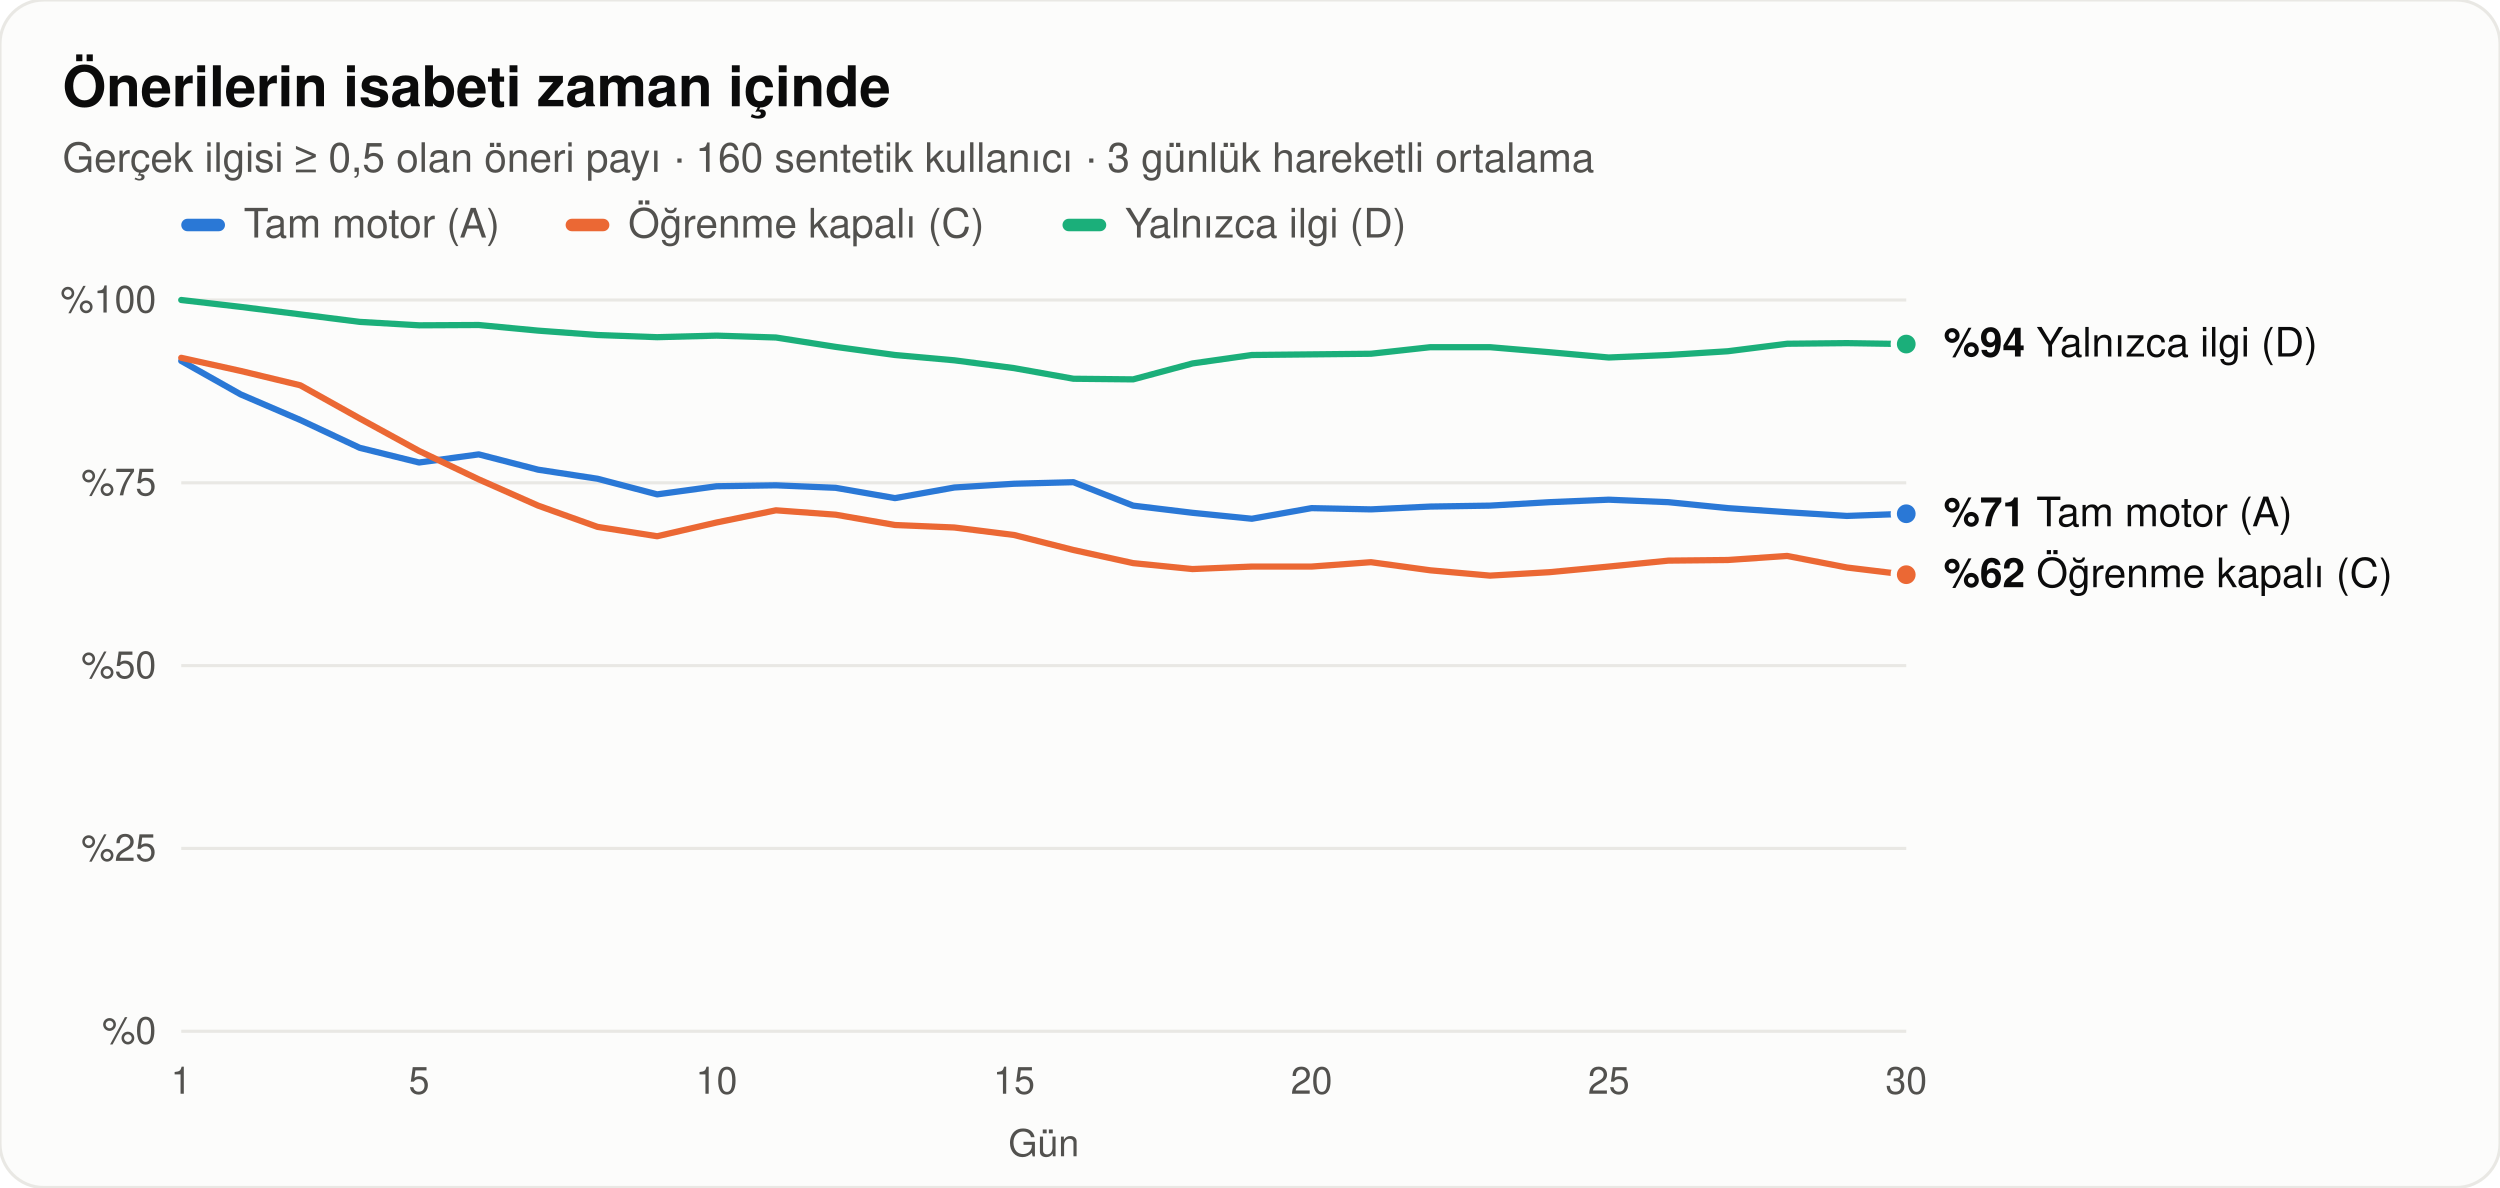
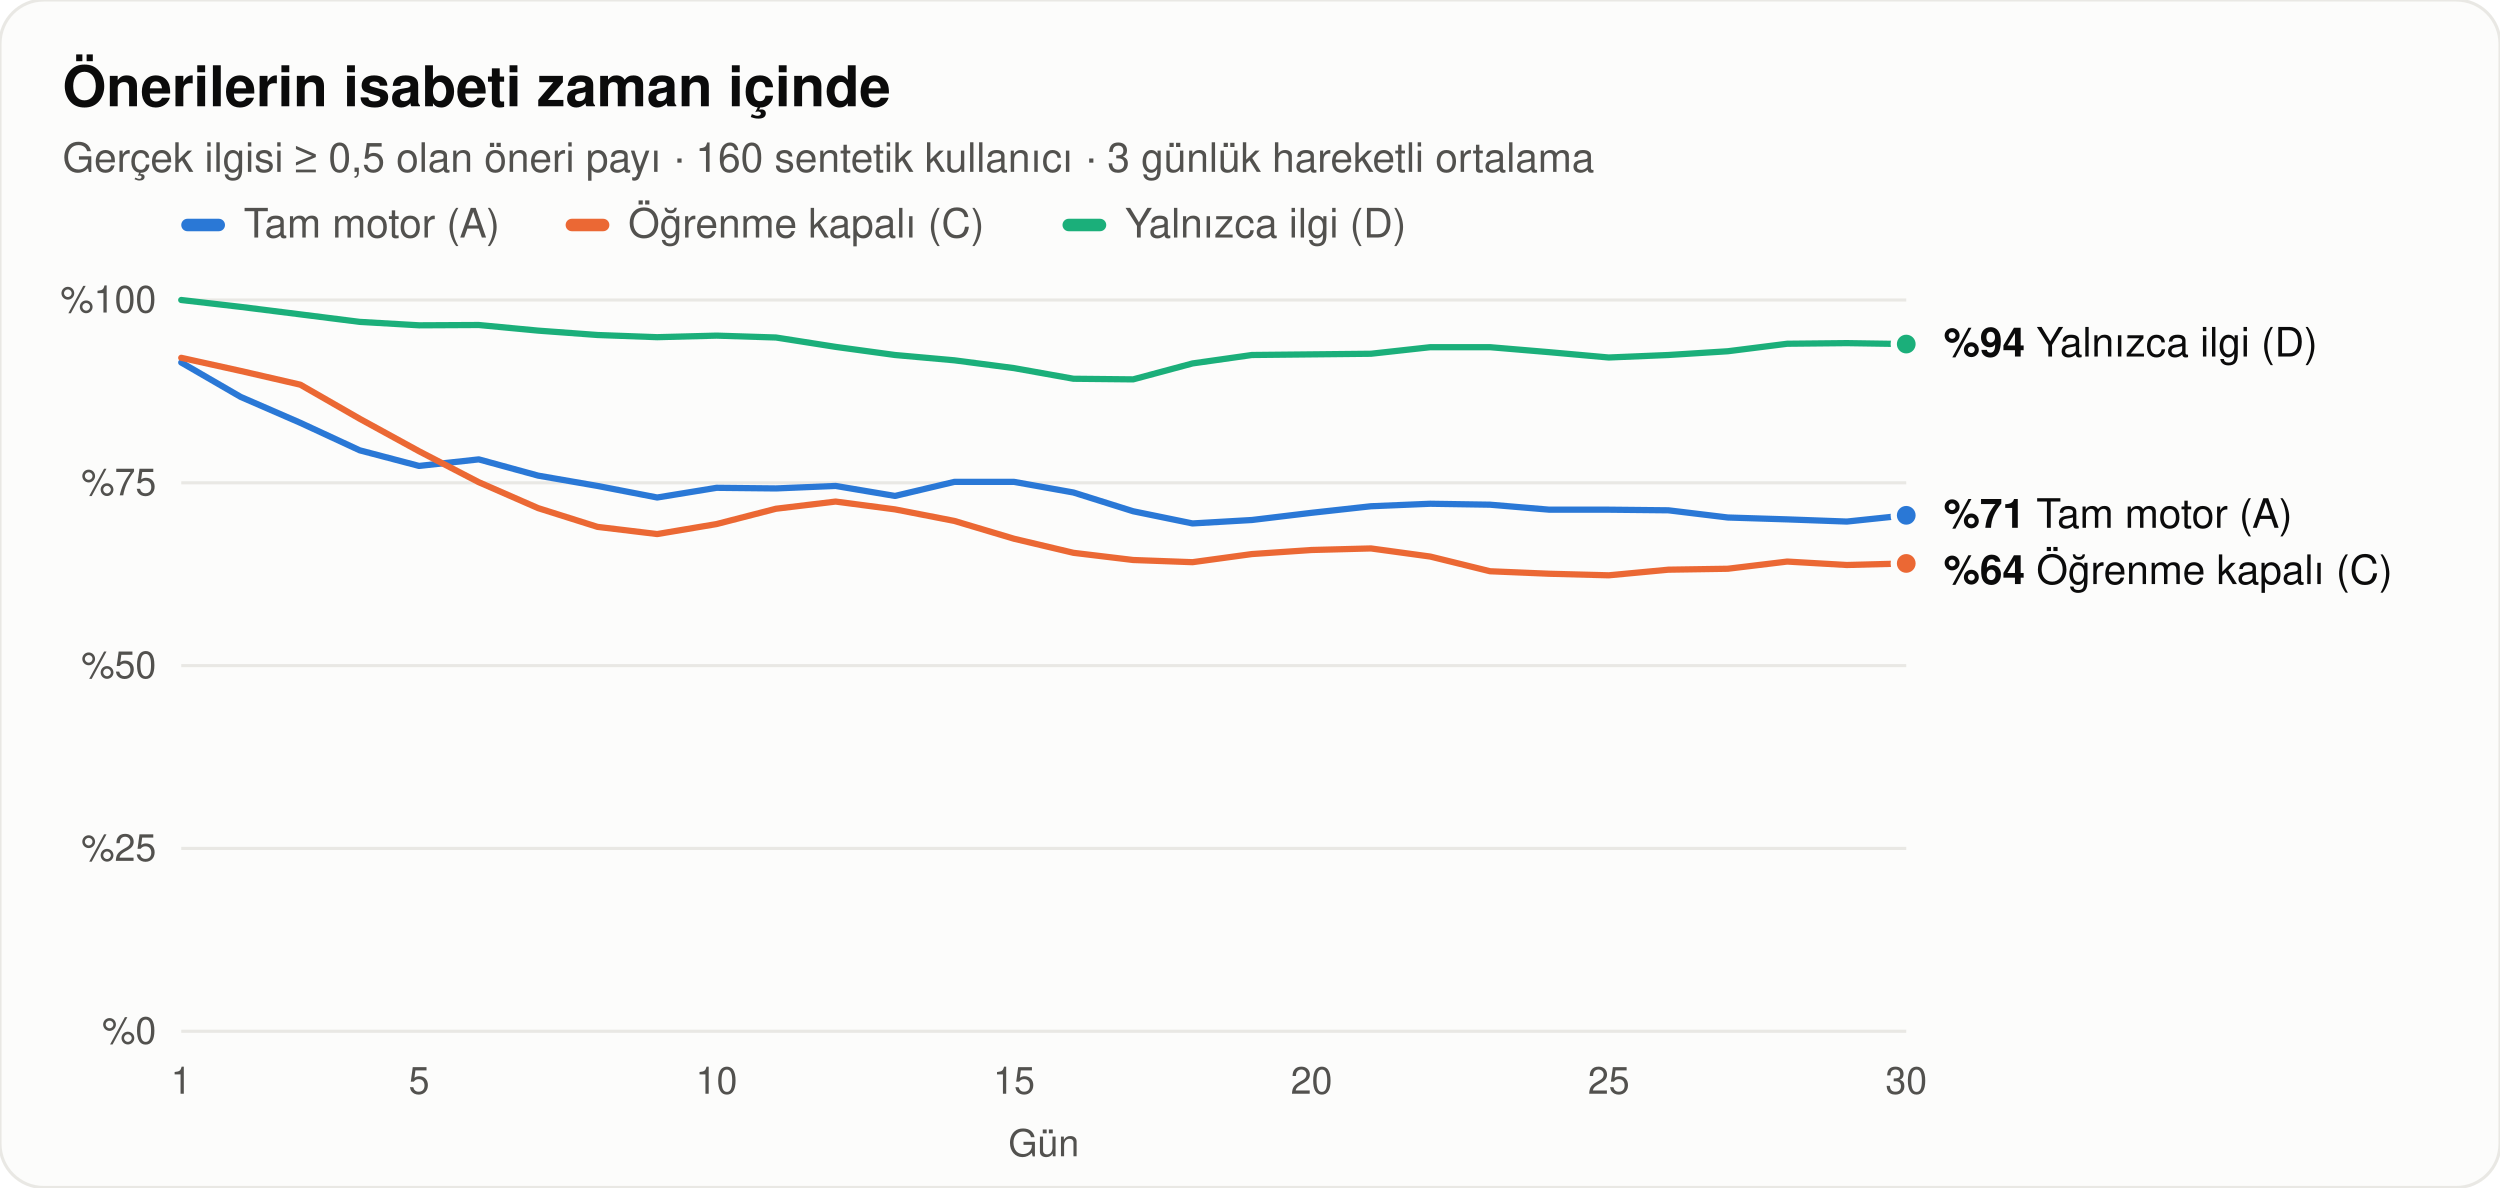
<svg xmlns="http://www.w3.org/2000/svg" viewBox="0 0 800 380" width="800" height="380" font-family="Nunito, 'Segoe UI', Helvetica, Arial, sans-serif" role="img" aria-label="Önerilerin isabeti zaman içinde">
  <rect width="800" height="380" rx="14" fill="#fcfcfb" stroke="#e9e8e4" />
  <text x="20" y="34" font-size="18" font-weight="800" fill="#0b0b0b">Önerilerin isabeti zaman içinde</text>
  <text x="20" y="55" font-size="13" fill="#52514e">Gerçek ilgisi ≥ 0,5 olan öneri payı · 160 sentetik kullanıcı · 3 günlük hareketli ortalama</text>
  <rect x="58" y="70" width="14" height="4" rx="2" fill="#2a78d6" />
  <text x="78" y="76" font-size="13" fill="#52514e">Tam motor (A)</text>
  <rect x="181" y="70" width="14" height="4" rx="2" fill="#eb6834" />
  <text x="201" y="76" font-size="13" fill="#52514e">Öğrenme kapalı (C)</text>
  <rect x="340" y="70" width="14" height="4" rx="2" fill="#1baf7a" />
  <text x="360" y="76" font-size="13" fill="#52514e">Yalnızca ilgi (D)</text>
  <line x1="58" x2="610" y1="330" y2="330" stroke="#e9e8e4" stroke-width="1" />
  <text x="50" y="334" font-size="12" fill="#52514e" text-anchor="end">%0</text>
  <line x1="58" x2="610" y1="271.5" y2="271.5" stroke="#e9e8e4" stroke-width="1" />
  <text x="50" y="275.5" font-size="12" fill="#52514e" text-anchor="end">%25</text>
  <line x1="58" x2="610" y1="213" y2="213" stroke="#e9e8e4" stroke-width="1" />
  <text x="50" y="217" font-size="12" fill="#52514e" text-anchor="end">%50</text>
  <line x1="58" x2="610" y1="154.5" y2="154.5" stroke="#e9e8e4" stroke-width="1" />
  <text x="50" y="158.5" font-size="12" fill="#52514e" text-anchor="end">%75</text>
  <line x1="58" x2="610" y1="96" y2="96" stroke="#e9e8e4" stroke-width="1" />
  <text x="50" y="100" font-size="12" fill="#52514e" text-anchor="end">%100</text>
  <text x="58" y="350" font-size="12" fill="#52514e" text-anchor="middle">1</text>
  <text x="134.1" y="350" font-size="12" fill="#52514e" text-anchor="middle">5</text>
  <text x="229.3" y="350" font-size="12" fill="#52514e" text-anchor="middle">10</text>
  <text x="324.5" y="350" font-size="12" fill="#52514e" text-anchor="middle">15</text>
  <text x="419.7" y="350" font-size="12" fill="#52514e" text-anchor="middle">20</text>
  <text x="514.8" y="350" font-size="12" fill="#52514e" text-anchor="middle">25</text>
  <text x="610" y="350" font-size="12" fill="#52514e" text-anchor="middle">30</text>
  <text x="334" y="370" font-size="12" fill="#52514e" text-anchor="middle">Gün</text>
-   <polyline points="58,115.5 77,126.2 96.1,134.4 115.1,143.3 134.1,148 153.2,145.4 172.2,150.3 191.2,153.2 210.3,158.2 229.3,155.6 248.3,155.3 267.4,156.1 286.4,159.4 305.4,156 324.5,154.8 343.5,154.3 362.6,161.8 381.6,164.1 400.6,166 419.7,162.6 438.7,163 457.7,162.1 476.8,161.8 495.8,160.7 514.8,159.9 533.9,160.7 552.9,162.6 571.9,163.9 591,165.1 610,164.4" fill="none" stroke="#2a78d6" stroke-width="2" stroke-linejoin="round" stroke-linecap="round" />
-   <circle cx="58" cy="115.5" r="6" fill="transparent" />
-   <circle cx="77" cy="126.2" r="6" fill="transparent" />
-   <circle cx="96.1" cy="134.4" r="6" fill="transparent" />
-   <circle cx="115.1" cy="143.3" r="6" fill="transparent" />
-   <circle cx="134.1" cy="148" r="6" fill="transparent" />
-   <circle cx="153.2" cy="145.4" r="6" fill="transparent" />
-   <circle cx="172.2" cy="150.3" r="6" fill="transparent" />
-   <circle cx="191.2" cy="153.2" r="6" fill="transparent" />
-   <circle cx="210.3" cy="158.2" r="6" fill="transparent" />
-   <circle cx="229.3" cy="155.6" r="6" fill="transparent" />
-   <circle cx="248.3" cy="155.3" r="6" fill="transparent" />
-   <circle cx="267.4" cy="156.1" r="6" fill="transparent" />
-   <circle cx="286.4" cy="159.4" r="6" fill="transparent" />
-   <circle cx="305.4" cy="156" r="6" fill="transparent" />
-   <circle cx="324.5" cy="154.8" r="6" fill="transparent" />
-   <circle cx="343.5" cy="154.3" r="6" fill="transparent" />
-   <circle cx="362.6" cy="161.8" r="6" fill="transparent" />
-   <circle cx="381.6" cy="164.1" r="6" fill="transparent" />
-   <circle cx="400.6" cy="166" r="6" fill="transparent" />
-   <circle cx="419.7" cy="162.6" r="6" fill="transparent" />
-   <circle cx="438.7" cy="163" r="6" fill="transparent" />
-   <circle cx="457.7" cy="162.1" r="6" fill="transparent" />
-   <circle cx="476.8" cy="161.8" r="6" fill="transparent" />
-   <circle cx="495.8" cy="160.7" r="6" fill="transparent" />
-   <circle cx="514.8" cy="159.9" r="6" fill="transparent" />
-   <circle cx="533.9" cy="160.7" r="6" fill="transparent" />
-   <circle cx="552.9" cy="162.6" r="6" fill="transparent" />
-   <circle cx="571.9" cy="163.9" r="6" fill="transparent" />
-   <circle cx="591" cy="165.1" r="6" fill="transparent" />
-   <circle cx="610" cy="164.4" r="6" fill="transparent" />
-   <circle cx="610" cy="164.4" r="4" fill="#2a78d6" stroke="#fcfcfb" stroke-width="2" />
-   <text x="622" y="168.4" font-size="13" fill="#0b0b0b">
+   <polyline points="58,116 77,127 96.1,135.3 115.1,144.1 134.1,149.1 153.2,147 172.2,152.2 191.2,155.5 210.3,159.2 229.3,156.1 248.3,156.3 267.4,155.5 286.4,158.7 305.4,154.2 324.5,154.2 343.5,157.6 362.6,163.6 381.6,167.5 400.6,166.4 419.7,164.1 438.7,162 457.7,161.2 476.8,161.5 495.8,163.1 514.8,163.1 533.9,163.3 552.9,165.6 571.9,166.2 591,166.9 610,164.9" fill="none" stroke="#2a78d6" stroke-width="2" stroke-linejoin="round" stroke-linecap="round" />
+   <circle cx="58" cy="116" r="6" fill="transparent" />
+   <circle cx="77" cy="127" r="6" fill="transparent" />
+   <circle cx="96.1" cy="135.3" r="6" fill="transparent" />
+   <circle cx="115.1" cy="144.1" r="6" fill="transparent" />
+   <circle cx="134.1" cy="149.1" r="6" fill="transparent" />
+   <circle cx="153.2" cy="147" r="6" fill="transparent" />
+   <circle cx="172.2" cy="152.2" r="6" fill="transparent" />
+   <circle cx="191.2" cy="155.5" r="6" fill="transparent" />
+   <circle cx="210.3" cy="159.2" r="6" fill="transparent" />
+   <circle cx="229.3" cy="156.1" r="6" fill="transparent" />
+   <circle cx="248.3" cy="156.3" r="6" fill="transparent" />
+   <circle cx="267.4" cy="155.5" r="6" fill="transparent" />
+   <circle cx="286.4" cy="158.7" r="6" fill="transparent" />
+   <circle cx="305.4" cy="154.2" r="6" fill="transparent" />
+   <circle cx="324.5" cy="154.2" r="6" fill="transparent" />
+   <circle cx="343.5" cy="157.6" r="6" fill="transparent" />
+   <circle cx="362.6" cy="163.6" r="6" fill="transparent" />
+   <circle cx="381.6" cy="167.5" r="6" fill="transparent" />
+   <circle cx="400.6" cy="166.4" r="6" fill="transparent" />
+   <circle cx="419.7" cy="164.1" r="6" fill="transparent" />
+   <circle cx="438.7" cy="162" r="6" fill="transparent" />
+   <circle cx="457.7" cy="161.2" r="6" fill="transparent" />
+   <circle cx="476.8" cy="161.5" r="6" fill="transparent" />
+   <circle cx="495.8" cy="163.1" r="6" fill="transparent" />
+   <circle cx="514.8" cy="163.1" r="6" fill="transparent" />
+   <circle cx="533.9" cy="163.3" r="6" fill="transparent" />
+   <circle cx="552.9" cy="165.6" r="6" fill="transparent" />
+   <circle cx="571.9" cy="166.2" r="6" fill="transparent" />
+   <circle cx="591" cy="166.9" r="6" fill="transparent" />
+   <circle cx="610" cy="164.9" r="6" fill="transparent" />
+   <circle cx="610" cy="164.9" r="4" fill="#2a78d6" stroke="#fcfcfb" stroke-width="2" />
+   <text x="622" y="168.9" font-size="13" fill="#0b0b0b">
    <tspan font-weight="800">%71</tspan> Tam motor (A)</text>
-   <polyline points="58,114.5 77,118.7 96.1,123.3 115.1,133.9 134.1,144.3 153.2,153.4 172.2,161.8 191.2,168.6 210.3,171.6 229.3,167.2 248.3,163.3 267.4,164.7 286.4,168 305.4,168.8 324.5,171.2 343.5,176 362.6,180.2 381.6,182.1 400.6,181.3 419.7,181.3 438.7,179.9 457.7,182.5 476.8,184.2 495.8,183.1 514.8,181.3 533.9,179.4 552.9,179.2 571.9,177.9 591,181.6 610,183.9" fill="none" stroke="#eb6834" stroke-width="2" stroke-linejoin="round" stroke-linecap="round" />
+   <polyline points="58,114.5 77,118.7 96.1,123.1 115.1,134 134.1,144.4 153.2,154.3 172.2,162.6 191.2,168.6 210.3,170.9 229.3,167.7 248.3,162.8 267.4,160.5 286.4,163 305.4,166.7 324.5,172.4 343.5,176.9 362.6,179.2 381.6,179.9 400.6,177.3 419.7,176 438.7,175.5 457.7,178.1 476.8,182.8 495.8,183.6 514.8,184.1 533.9,182.3 552.9,182 571.9,179.7 591,180.8 610,180.3" fill="none" stroke="#eb6834" stroke-width="2" stroke-linejoin="round" stroke-linecap="round" />
  <circle cx="58" cy="114.5" r="6" fill="transparent" />
  <circle cx="77" cy="118.7" r="6" fill="transparent" />
-   <circle cx="96.1" cy="123.3" r="6" fill="transparent" />
-   <circle cx="115.1" cy="133.9" r="6" fill="transparent" />
-   <circle cx="134.1" cy="144.3" r="6" fill="transparent" />
-   <circle cx="153.2" cy="153.4" r="6" fill="transparent" />
-   <circle cx="172.2" cy="161.8" r="6" fill="transparent" />
+   <circle cx="96.1" cy="123.1" r="6" fill="transparent" />
+   <circle cx="115.1" cy="134" r="6" fill="transparent" />
+   <circle cx="134.1" cy="144.4" r="6" fill="transparent" />
+   <circle cx="153.2" cy="154.3" r="6" fill="transparent" />
+   <circle cx="172.2" cy="162.6" r="6" fill="transparent" />
  <circle cx="191.2" cy="168.6" r="6" fill="transparent" />
-   <circle cx="210.3" cy="171.6" r="6" fill="transparent" />
-   <circle cx="229.3" cy="167.2" r="6" fill="transparent" />
-   <circle cx="248.3" cy="163.3" r="6" fill="transparent" />
-   <circle cx="267.4" cy="164.7" r="6" fill="transparent" />
-   <circle cx="286.4" cy="168" r="6" fill="transparent" />
-   <circle cx="305.4" cy="168.8" r="6" fill="transparent" />
-   <circle cx="324.5" cy="171.2" r="6" fill="transparent" />
-   <circle cx="343.5" cy="176" r="6" fill="transparent" />
-   <circle cx="362.6" cy="180.2" r="6" fill="transparent" />
-   <circle cx="381.6" cy="182.1" r="6" fill="transparent" />
-   <circle cx="400.6" cy="181.3" r="6" fill="transparent" />
-   <circle cx="419.7" cy="181.3" r="6" fill="transparent" />
-   <circle cx="438.7" cy="179.9" r="6" fill="transparent" />
-   <circle cx="457.7" cy="182.5" r="6" fill="transparent" />
-   <circle cx="476.8" cy="184.2" r="6" fill="transparent" />
-   <circle cx="495.8" cy="183.1" r="6" fill="transparent" />
-   <circle cx="514.8" cy="181.3" r="6" fill="transparent" />
-   <circle cx="533.9" cy="179.4" r="6" fill="transparent" />
-   <circle cx="552.9" cy="179.2" r="6" fill="transparent" />
-   <circle cx="571.9" cy="177.9" r="6" fill="transparent" />
-   <circle cx="591" cy="181.6" r="6" fill="transparent" />
-   <circle cx="610" cy="183.9" r="6" fill="transparent" />
-   <circle cx="610" cy="183.9" r="4" fill="#eb6834" stroke="#fcfcfb" stroke-width="2" />
-   <text x="622" y="187.9" font-size="13" fill="#0b0b0b">
-     <tspan font-weight="800">%62</tspan> Öğrenme kapalı (C)</text>
+   <circle cx="210.3" cy="170.9" r="6" fill="transparent" />
+   <circle cx="229.3" cy="167.7" r="6" fill="transparent" />
+   <circle cx="248.3" cy="162.8" r="6" fill="transparent" />
+   <circle cx="267.4" cy="160.5" r="6" fill="transparent" />
+   <circle cx="286.4" cy="163" r="6" fill="transparent" />
+   <circle cx="305.4" cy="166.7" r="6" fill="transparent" />
+   <circle cx="324.5" cy="172.4" r="6" fill="transparent" />
+   <circle cx="343.5" cy="176.9" r="6" fill="transparent" />
+   <circle cx="362.6" cy="179.2" r="6" fill="transparent" />
+   <circle cx="381.6" cy="179.9" r="6" fill="transparent" />
+   <circle cx="400.6" cy="177.3" r="6" fill="transparent" />
+   <circle cx="419.7" cy="176" r="6" fill="transparent" />
+   <circle cx="438.7" cy="175.5" r="6" fill="transparent" />
+   <circle cx="457.7" cy="178.1" r="6" fill="transparent" />
+   <circle cx="476.8" cy="182.8" r="6" fill="transparent" />
+   <circle cx="495.8" cy="183.6" r="6" fill="transparent" />
+   <circle cx="514.8" cy="184.1" r="6" fill="transparent" />
+   <circle cx="533.9" cy="182.3" r="6" fill="transparent" />
+   <circle cx="552.9" cy="182" r="6" fill="transparent" />
+   <circle cx="571.9" cy="179.7" r="6" fill="transparent" />
+   <circle cx="591" cy="180.8" r="6" fill="transparent" />
+   <circle cx="610" cy="180.3" r="6" fill="transparent" />
+   <circle cx="610" cy="180.3" r="4" fill="#eb6834" stroke="#fcfcfb" stroke-width="2" />
+   <text x="622" y="186.9" font-size="13" fill="#0b0b0b">
+     <tspan font-weight="800">%64</tspan> Öğrenme kapalı (C)</text>
  <polyline points="58,96 77,98.2 96.1,100.6 115.1,103 134.1,104.1 153.2,104 172.2,105.8 191.2,107.2 210.3,107.9 229.3,107.4 248.3,108 267.4,111 286.4,113.6 305.4,115.3 324.5,117.8 343.5,121.2 362.6,121.4 381.6,116.3 400.6,113.6 419.7,113.4 438.7,113.2 457.7,111.1 476.8,111.1 495.8,112.7 514.8,114.4 533.9,113.6 552.9,112.4 571.9,110 591,109.8 610,110.1" fill="none" stroke="#1baf7a" stroke-width="2" stroke-linejoin="round" stroke-linecap="round" />
  <circle cx="58" cy="96" r="6" fill="transparent" />
  <circle cx="77" cy="98.2" r="6" fill="transparent" />
  <circle cx="96.1" cy="100.6" r="6" fill="transparent" />
  <circle cx="115.1" cy="103" r="6" fill="transparent" />
  <circle cx="134.1" cy="104.1" r="6" fill="transparent" />
  <circle cx="153.2" cy="104" r="6" fill="transparent" />
  <circle cx="172.2" cy="105.8" r="6" fill="transparent" />
  <circle cx="191.2" cy="107.2" r="6" fill="transparent" />
  <circle cx="210.3" cy="107.9" r="6" fill="transparent" />
  <circle cx="229.3" cy="107.4" r="6" fill="transparent" />
  <circle cx="248.3" cy="108" r="6" fill="transparent" />
  <circle cx="267.4" cy="111" r="6" fill="transparent" />
  <circle cx="286.4" cy="113.6" r="6" fill="transparent" />
  <circle cx="305.4" cy="115.3" r="6" fill="transparent" />
  <circle cx="324.5" cy="117.8" r="6" fill="transparent" />
  <circle cx="343.5" cy="121.2" r="6" fill="transparent" />
  <circle cx="362.6" cy="121.4" r="6" fill="transparent" />
  <circle cx="381.6" cy="116.3" r="6" fill="transparent" />
  <circle cx="400.6" cy="113.6" r="6" fill="transparent" />
  <circle cx="419.7" cy="113.4" r="6" fill="transparent" />
  <circle cx="438.7" cy="113.2" r="6" fill="transparent" />
  <circle cx="457.7" cy="111.1" r="6" fill="transparent" />
  <circle cx="476.8" cy="111.1" r="6" fill="transparent" />
  <circle cx="495.8" cy="112.7" r="6" fill="transparent" />
  <circle cx="514.8" cy="114.4" r="6" fill="transparent" />
  <circle cx="533.9" cy="113.6" r="6" fill="transparent" />
  <circle cx="552.9" cy="112.4" r="6" fill="transparent" />
  <circle cx="571.9" cy="110" r="6" fill="transparent" />
  <circle cx="591" cy="109.8" r="6" fill="transparent" />
  <circle cx="610" cy="110.1" r="6" fill="transparent" />
  <circle cx="610" cy="110.1" r="4" fill="#1baf7a" stroke="#fcfcfb" stroke-width="2" />
  <text x="622" y="114.1" font-size="13" fill="#0b0b0b">
    <tspan font-weight="800">%94</tspan> Yalnızca ilgi (D)</text>
</svg>
